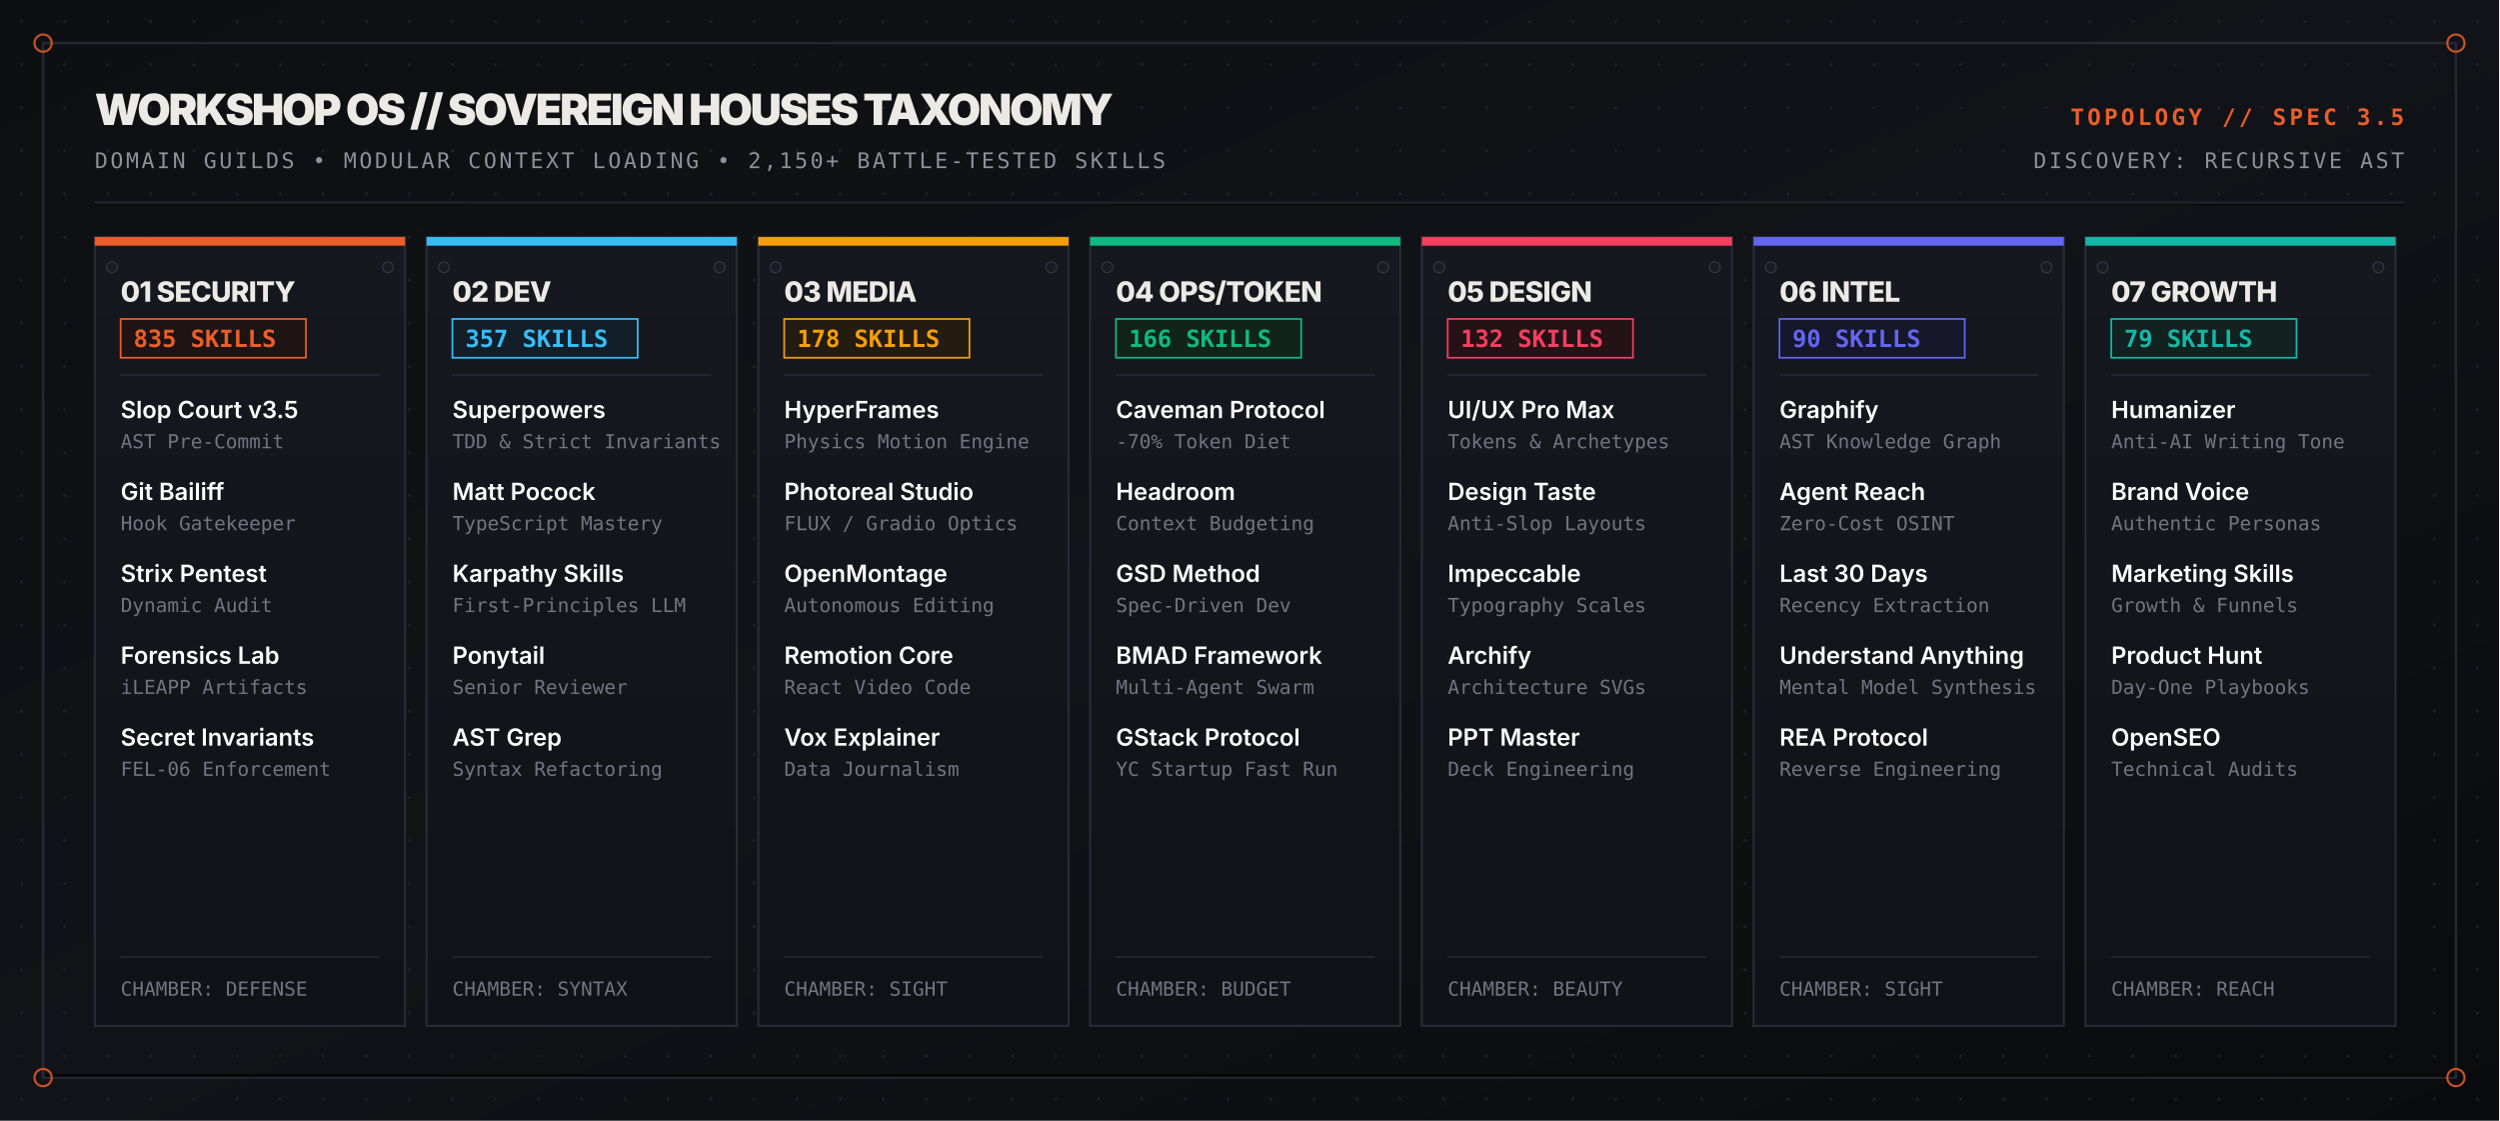
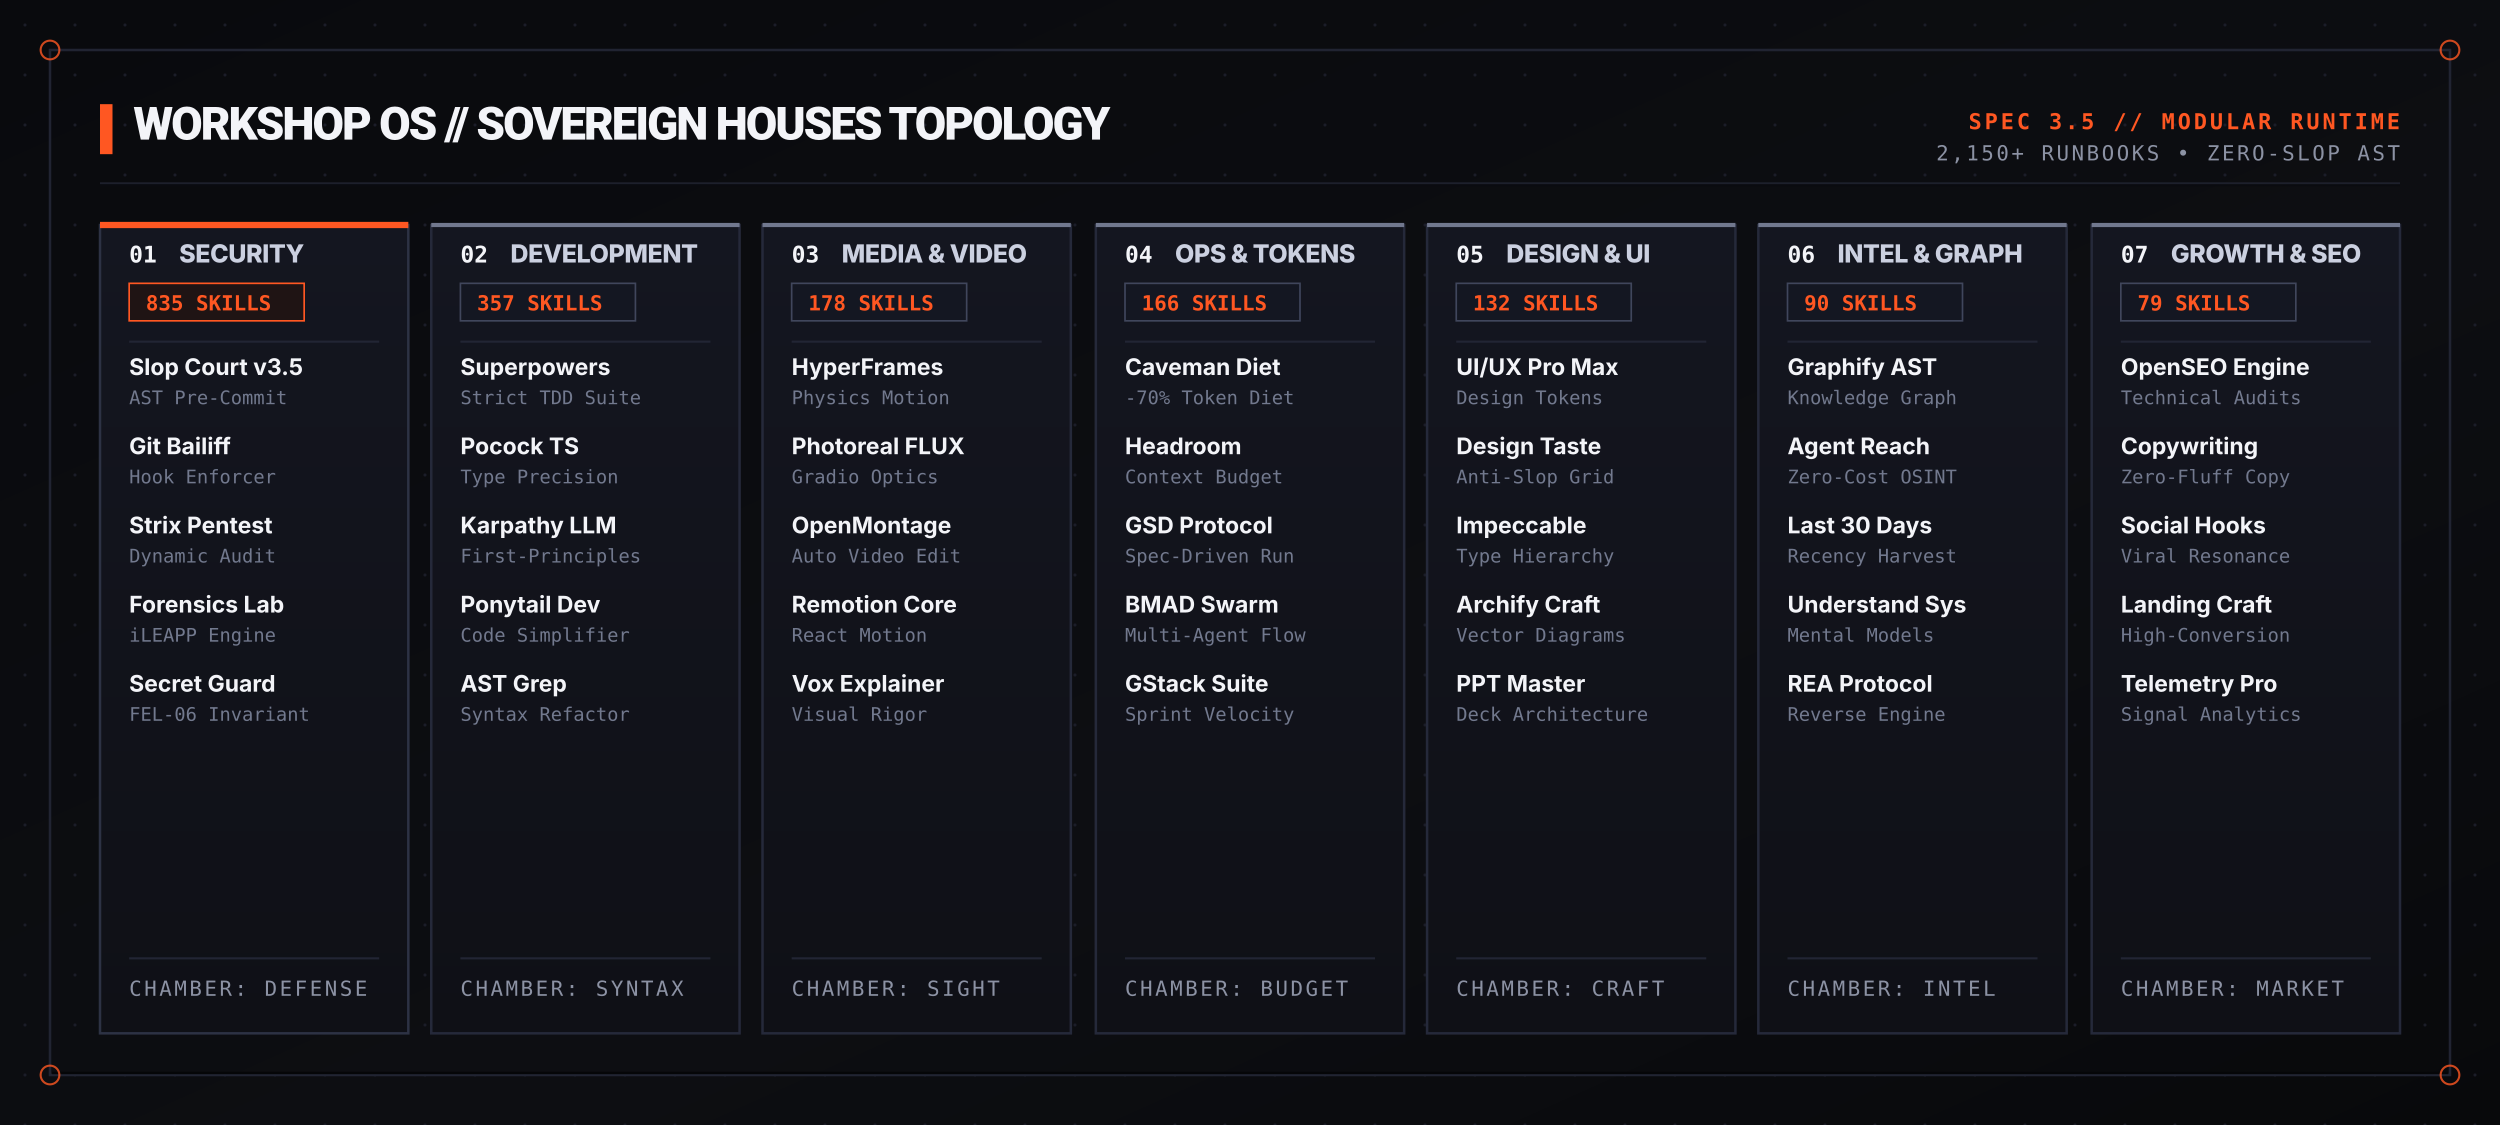
- <svg xmlns="http://www.w3.org/2000/svg" viewBox="0 0 1160 520" width="100%" height="100%">
+ <svg xmlns="http://www.w3.org/2000/svg" viewBox="0 0 1200 540" width="100%" height="100%">
  <defs>
-     <linearGradient id="houseGround" x1="0%" y1="0%" x2="100%" y2="100%">
-       <stop offset="0%" stop-color="#0e0f12" />
-       <stop offset="50%" stop-color="#121318" />
-       <stop offset="100%" stop-color="#0a0b0d" />
+     <linearGradient id="groundGrad" x1="0%" y1="0%" x2="100%" y2="100%">
+       <stop offset="0%" stop-color="#090a0d" />
+       <stop offset="60%" stop-color="#0d0e12" />
+       <stop offset="100%" stop-color="#08090b" />
+     </linearGradient>
+     <linearGradient id="cardGrad" x1="0%" y1="0%" x2="0%" y2="100%">
+       <stop offset="0%" stop-color="#141620" />
+       <stop offset="100%" stop-color="#0f1016" />
    </linearGradient>
    <linearGradient id="bevelLight" x1="0%" y1="0%" x2="100%" y2="0%">
-       <stop offset="0%" stop-color="#2a2d3a" />
-       <stop offset="50%" stop-color="#404456" />
-       <stop offset="100%" stop-color="#2a2d3a" />
+       <stop offset="0%" stop-color="#232736" />
+       <stop offset="50%" stop-color="#383e54" />
+       <stop offset="100%" stop-color="#232736" />
    </linearGradient>
-     <linearGradient id="moduleBg" x1="0%" y1="0%" x2="0%" y2="100%">
-       <stop offset="0%" stop-color="#161820" />
-       <stop offset="100%" stop-color="#111217" />
-     </linearGradient>
-     <pattern id="archGrid" width="20" height="20" patternUnits="userSpaceOnUse">
-       <circle cx="10" cy="10" r="0.7" fill="#1e2029" />
+     <pattern id="dotGrid" width="24" height="24" patternUnits="userSpaceOnUse">
+       <circle cx="12" cy="12" r="0.75" fill="#1b1d28" />
    </pattern>
  </defs>
  <style>
-     .house-head { font-family: -apple-system, BlinkMacSystemFont, "Segoe UI", "Helvetica Neue", sans-serif; font-weight: 900; font-size: 20px; letter-spacing: -1px; fill: #eceae4; text-transform: uppercase; }
-     .house-mono { font-family: "SF Mono", "JetBrains Mono", Consolas, monospace; font-size: 10px; letter-spacing: 1.2px; fill: #8e919a; }
-     .house-mono-bold { font-family: "SF Mono", "JetBrains Mono", Consolas, monospace; font-size: 10.5px; font-weight: 700; letter-spacing: 1.5px; }
-     .card-title { font-family: -apple-system, BlinkMacSystemFont, "Segoe UI", "Helvetica Neue", sans-serif; font-weight: 800; font-size: 13px; fill: #eceae4; text-transform: uppercase; letter-spacing: -0.3px; }
-     .card-stat { font-family: "SF Mono", "JetBrains Mono", monospace; font-size: 11px; font-weight: 700; }
-     .card-item { font-family: -apple-system, BlinkMacSystemFont, "Segoe UI", "Helvetica Neue", sans-serif; font-weight: 600; font-size: 11px; fill: #ffffff; }
-     .card-sub { font-family: "SF Mono", "JetBrains Mono", monospace; font-size: 9px; fill: #727580; }
+     .head-title { font-family: -apple-system, BlinkMacSystemFont, "Segoe UI", Roboto, "Helvetica Neue", sans-serif; font-weight: 900; font-size: 22px; letter-spacing: -1px; fill: #f3f4f8; }
+     .mono-meta { font-family: "JetBrains Mono", "SF Mono", Consolas, monospace; font-size: 10px; letter-spacing: 1.2px; fill: #8c92a4; }
+     .mono-bold { font-family: "JetBrains Mono", "SF Mono", Consolas, monospace; font-size: 10.5px; font-weight: 700; letter-spacing: 1.4px; }
+     .house-num { font-family: "JetBrains Mono", "SF Mono", monospace; font-size: 11px; font-weight: 800; fill: #f3f4f8; }
+     .house-name { font-family: -apple-system, BlinkMacSystemFont, "Segoe UI", sans-serif; font-weight: 800; font-size: 12px; fill: #cbd0e0; letter-spacing: -0.2px; }
+     .house-stat { font-family: "JetBrains Mono", monospace; font-size: 10px; font-weight: 700; fill: #ff5722; }
+     .item-title { font-family: -apple-system, BlinkMacSystemFont, "Segoe UI", sans-serif; font-weight: 700; font-size: 11px; fill: #f3f4f8; }
+     .item-desc { font-family: "JetBrains Mono", "SF Mono", monospace; font-size: 9px; fill: #72798e; }
  </style>
-   <rect width="1160" height="520" fill="url(#houseGround)" />
-   <rect width="1160" height="520" fill="url(#archGrid)" />
-   <rect x="20" y="20" width="1120" height="480" fill="none" stroke="#252732" stroke-width="1.2" />
-   <line x1="21" y1="21" x2="1139" y2="21" stroke="url(#bevelLight)" stroke-width="1" />
-   <line x1="21" y1="499" x2="1139" y2="499" stroke="#050608" stroke-width="1.2" />
-   <g stroke="#eb5e28" stroke-width="1" opacity="0.85">
-     <circle cx="20" cy="20" r="4" fill="none" />
-     <circle cx="1140" cy="20" r="4" fill="none" />
-     <circle cx="20" cy="500" r="4" fill="none" />
-     <circle cx="1140" cy="500" r="4" fill="none" />
-   </g>
-   <text x="44" y="58" class="house-head">WORKSHOP OS // SOVEREIGN HOUSES TAXONOMY</text>
-   <text x="44" y="78" class="house-mono">DOMAIN GUILDS • MODULAR CONTEXT LOADING • 2,150+ BATTLE-TESTED SKILLS</text>
-   <text x="1116" y="58" text-anchor="end" class="house-mono-bold" fill="#eb5e28">TOPOLOGY // SPEC 3.5</text>
-   <text x="1116" y="78" text-anchor="end" class="house-mono" fill="#10b981">DISCOVERY: RECURSIVE AST</text>
-   <line x1="44" y1="94" x2="1116" y2="94" stroke="#222530" stroke-width="1" />
-   <line x1="44" y1="95" x2="1116" y2="95" stroke="#0d0e12" stroke-width="1" />
-   <g transform="translate(44, 110)">
-     <rect width="144" height="366" fill="url(#moduleBg)" stroke="#282a36" stroke-width="1" />
-     <line x1="1" y1="1" x2="143" y2="1" stroke="url(#bevelLight)" stroke-width="0.8" />
-     <rect width="144" height="4" fill="#eb5e28" />
-     <circle cx="8" cy="14" r="2.5" fill="#1a1c24" stroke="#363948" stroke-width="0.5" />
-     <circle cx="136" cy="14" r="2.5" fill="#1a1c24" stroke="#363948" stroke-width="0.5" />
-     <text x="12" y="30" class="card-title">01 SECURITY</text>
-     <rect x="12" y="38" width="86" height="18" fill="#1e1414" stroke="#eb5e28" stroke-width="0.8" />
-     <text x="18" y="51" class="card-stat" fill="#eb5e28">835 SKILLS</text>
-     <line x1="12" y1="64" x2="132" y2="64" stroke="#222530" stroke-width="1" />
-     <text x="12" y="84" class="card-item">Slop Court v3.5</text>
-     <text x="12" y="98" class="card-sub">AST Pre-Commit</text>
-     <text x="12" y="122" class="card-item">Git Bailiff</text>
-     <text x="12" y="136" class="card-sub">Hook Gatekeeper</text>
-     <text x="12" y="160" class="card-item">Strix Pentest</text>
-     <text x="12" y="174" class="card-sub">Dynamic Audit</text>
-     <text x="12" y="198" class="card-item">Forensics Lab</text>
-     <text x="12" y="212" class="card-sub">iLEAPP Artifacts</text>
-     <text x="12" y="236" class="card-item">Secret Invariants</text>
-     <text x="12" y="250" class="card-sub">FEL-06 Enforcement</text>
-     <line x1="12" y1="334" x2="132" y2="334" stroke="#222530" />
-     <text x="12" y="352" class="card-sub" fill="#eb5e28">CHAMBER: DEFENSE</text>
-   </g>
-   <g transform="translate(198, 110)">
-     <rect width="144" height="366" fill="url(#moduleBg)" stroke="#282a36" stroke-width="1" />
-     <line x1="1" y1="1" x2="143" y2="1" stroke="url(#bevelLight)" stroke-width="0.8" />
-     <rect width="144" height="4" fill="#38bdf8" />
-     <circle cx="8" cy="14" r="2.5" fill="#1a1c24" stroke="#363948" stroke-width="0.5" />
-     <circle cx="136" cy="14" r="2.5" fill="#1a1c24" stroke="#363948" stroke-width="0.5" />
-     <text x="12" y="30" class="card-title">02 DEV</text>
-     <rect x="12" y="38" width="86" height="18" fill="#121e28" stroke="#38bdf8" stroke-width="0.8" />
-     <text x="18" y="51" class="card-stat" fill="#38bdf8">357 SKILLS</text>
-     <line x1="12" y1="64" x2="132" y2="64" stroke="#222530" stroke-width="1" />
-     <text x="12" y="84" class="card-item">Superpowers</text>
-     <text x="12" y="98" class="card-sub">TDD &amp; Strict Invariants</text>
-     <text x="12" y="122" class="card-item">Matt Pocock</text>
-     <text x="12" y="136" class="card-sub">TypeScript Mastery</text>
-     <text x="12" y="160" class="card-item">Karpathy Skills</text>
-     <text x="12" y="174" class="card-sub">First-Principles LLM</text>
-     <text x="12" y="198" class="card-item">Ponytail</text>
-     <text x="12" y="212" class="card-sub">Senior Reviewer</text>
-     <text x="12" y="236" class="card-item">AST Grep</text>
-     <text x="12" y="250" class="card-sub">Syntax Refactoring</text>
-     <line x1="12" y1="334" x2="132" y2="334" stroke="#222530" />
-     <text x="12" y="352" class="card-sub" fill="#38bdf8">CHAMBER: SYNTAX</text>
-   </g>
-   <g transform="translate(352, 110)">
-     <rect width="144" height="366" fill="url(#moduleBg)" stroke="#282a36" stroke-width="1" />
-     <line x1="1" y1="1" x2="143" y2="1" stroke="url(#bevelLight)" stroke-width="0.8" />
-     <rect width="144" height="4" fill="#f59e0b" />
-     <circle cx="8" cy="14" r="2.5" fill="#1a1c24" stroke="#363948" stroke-width="0.5" />
-     <circle cx="136" cy="14" r="2.5" fill="#1a1c24" stroke="#363948" stroke-width="0.5" />
-     <text x="12" y="30" class="card-title">03 MEDIA</text>
-     <rect x="12" y="38" width="86" height="18" fill="#241c10" stroke="#f59e0b" stroke-width="0.8" />
-     <text x="18" y="51" class="card-stat" fill="#f59e0b">178 SKILLS</text>
-     <line x1="12" y1="64" x2="132" y2="64" stroke="#222530" stroke-width="1" />
-     <text x="12" y="84" class="card-item">HyperFrames</text>
-     <text x="12" y="98" class="card-sub">Physics Motion Engine</text>
-     <text x="12" y="122" class="card-item">Photoreal Studio</text>
-     <text x="12" y="136" class="card-sub">FLUX / Gradio Optics</text>
-     <text x="12" y="160" class="card-item">OpenMontage</text>
-     <text x="12" y="174" class="card-sub">Autonomous Editing</text>
-     <text x="12" y="198" class="card-item">Remotion Core</text>
-     <text x="12" y="212" class="card-sub">React Video Code</text>
-     <text x="12" y="236" class="card-item">Vox Explainer</text>
-     <text x="12" y="250" class="card-sub">Data Journalism</text>
-     <line x1="12" y1="334" x2="132" y2="334" stroke="#222530" />
-     <text x="12" y="352" class="card-sub" fill="#f59e0b">CHAMBER: SIGHT</text>
-   </g>
-   <g transform="translate(506, 110)">
-     <rect width="144" height="366" fill="url(#moduleBg)" stroke="#282a36" stroke-width="1" />
-     <line x1="1" y1="1" x2="143" y2="1" stroke="url(#bevelLight)" stroke-width="0.8" />
-     <rect width="144" height="4" fill="#10b981" />
-     <circle cx="8" cy="14" r="2.5" fill="#1a1c24" stroke="#363948" stroke-width="0.5" />
-     <circle cx="136" cy="14" r="2.5" fill="#1a1c24" stroke="#363948" stroke-width="0.5" />
-     <text x="12" y="30" class="card-title">04 OPS/TOKEN</text>
-     <rect x="12" y="38" width="86" height="18" fill="#10241b" stroke="#10b981" stroke-width="0.8" />
-     <text x="18" y="51" class="card-stat" fill="#10b981">166 SKILLS</text>
-     <line x1="12" y1="64" x2="132" y2="64" stroke="#222530" stroke-width="1" />
-     <text x="12" y="84" class="card-item">Caveman Protocol</text>
-     <text x="12" y="98" class="card-sub">-70% Token Diet</text>
-     <text x="12" y="122" class="card-item">Headroom</text>
-     <text x="12" y="136" class="card-sub">Context Budgeting</text>
-     <text x="12" y="160" class="card-item">GSD Method</text>
-     <text x="12" y="174" class="card-sub">Spec-Driven Dev</text>
-     <text x="12" y="198" class="card-item">BMAD Framework</text>
-     <text x="12" y="212" class="card-sub">Multi-Agent Swarm</text>
-     <text x="12" y="236" class="card-item">GStack Protocol</text>
-     <text x="12" y="250" class="card-sub">YC Startup Fast Run</text>
-     <line x1="12" y1="334" x2="132" y2="334" stroke="#222530" />
-     <text x="12" y="352" class="card-sub" fill="#10b981">CHAMBER: BUDGET</text>
-   </g>
-   <g transform="translate(660, 110)">
-     <rect width="144" height="366" fill="url(#moduleBg)" stroke="#282a36" stroke-width="1" />
-     <line x1="1" y1="1" x2="143" y2="1" stroke="url(#bevelLight)" stroke-width="0.8" />
-     <rect width="144" height="4" fill="#f43f5e" />
-     <circle cx="8" cy="14" r="2.5" fill="#1a1c24" stroke="#363948" stroke-width="0.5" />
-     <circle cx="136" cy="14" r="2.5" fill="#1a1c24" stroke="#363948" stroke-width="0.5" />
-     <text x="12" y="30" class="card-title">05 DESIGN</text>
-     <rect x="12" y="38" width="86" height="18" fill="#241217" stroke="#f43f5e" stroke-width="0.8" />
-     <text x="18" y="51" class="card-stat" fill="#f43f5e">132 SKILLS</text>
-     <line x1="12" y1="64" x2="132" y2="64" stroke="#222530" stroke-width="1" />
-     <text x="12" y="84" class="card-item">UI/UX Pro Max</text>
-     <text x="12" y="98" class="card-sub">Tokens &amp; Archetypes</text>
-     <text x="12" y="122" class="card-item">Design Taste</text>
-     <text x="12" y="136" class="card-sub">Anti-Slop Layouts</text>
-     <text x="12" y="160" class="card-item">Impeccable</text>
-     <text x="12" y="174" class="card-sub">Typography Scales</text>
-     <text x="12" y="198" class="card-item">Archify</text>
-     <text x="12" y="212" class="card-sub">Architecture SVGs</text>
-     <text x="12" y="236" class="card-item">PPT Master</text>
-     <text x="12" y="250" class="card-sub">Deck Engineering</text>
-     <line x1="12" y1="334" x2="132" y2="334" stroke="#222530" />
-     <text x="12" y="352" class="card-sub" fill="#f43f5e">CHAMBER: BEAUTY</text>
-   </g>
-   <g transform="translate(814, 110)">
-     <rect width="144" height="366" fill="url(#moduleBg)" stroke="#282a36" stroke-width="1" />
-     <line x1="1" y1="1" x2="143" y2="1" stroke="url(#bevelLight)" stroke-width="0.8" />
-     <rect width="144" height="4" fill="#6366f1" />
-     <circle cx="8" cy="14" r="2.5" fill="#1a1c24" stroke="#363948" stroke-width="0.5" />
-     <circle cx="136" cy="14" r="2.5" fill="#1a1c24" stroke="#363948" stroke-width="0.5" />
-     <text x="12" y="30" class="card-title">06 INTEL</text>
-     <rect x="12" y="38" width="86" height="18" fill="#16172a" stroke="#6366f1" stroke-width="0.8" />
-     <text x="18" y="51" class="card-stat" fill="#6366f1">90 SKILLS</text>
-     <line x1="12" y1="64" x2="132" y2="64" stroke="#222530" stroke-width="1" />
-     <text x="12" y="84" class="card-item">Graphify</text>
-     <text x="12" y="98" class="card-sub">AST Knowledge Graph</text>
-     <text x="12" y="122" class="card-item">Agent Reach</text>
-     <text x="12" y="136" class="card-sub">Zero-Cost OSINT</text>
-     <text x="12" y="160" class="card-item">Last 30 Days</text>
-     <text x="12" y="174" class="card-sub">Recency Extraction</text>
-     <text x="12" y="198" class="card-item">Understand Anything</text>
-     <text x="12" y="212" class="card-sub">Mental Model Synthesis</text>
-     <text x="12" y="236" class="card-item">REA Protocol</text>
-     <text x="12" y="250" class="card-sub">Reverse Engineering</text>
-     <line x1="12" y1="334" x2="132" y2="334" stroke="#222530" />
-     <text x="12" y="352" class="card-sub" fill="#6366f1">CHAMBER: SIGHT</text>
-   </g>
-   <g transform="translate(968, 110)">
-     <rect width="144" height="366" fill="url(#moduleBg)" stroke="#282a36" stroke-width="1" />
-     <line x1="1" y1="1" x2="143" y2="1" stroke="url(#bevelLight)" stroke-width="0.8" />
-     <rect width="144" height="4" fill="#14b8a6" />
-     <circle cx="8" cy="14" r="2.5" fill="#1a1c24" stroke="#363948" stroke-width="0.5" />
-     <circle cx="136" cy="14" r="2.5" fill="#1a1c24" stroke="#363948" stroke-width="0.5" />
-     <text x="12" y="30" class="card-title">07 GROWTH</text>
-     <rect x="12" y="38" width="86" height="18" fill="#112220" stroke="#14b8a6" stroke-width="0.8" />
-     <text x="18" y="51" class="card-stat" fill="#14b8a6">79 SKILLS</text>
-     <line x1="12" y1="64" x2="132" y2="64" stroke="#222530" stroke-width="1" />
-     <text x="12" y="84" class="card-item">Humanizer</text>
-     <text x="12" y="98" class="card-sub">Anti-AI Writing Tone</text>
-     <text x="12" y="122" class="card-item">Brand Voice</text>
-     <text x="12" y="136" class="card-sub">Authentic Personas</text>
-     <text x="12" y="160" class="card-item">Marketing Skills</text>
-     <text x="12" y="174" class="card-sub">Growth &amp; Funnels</text>
-     <text x="12" y="198" class="card-item">Product Hunt</text>
-     <text x="12" y="212" class="card-sub">Day-One Playbooks</text>
-     <text x="12" y="236" class="card-item">OpenSEO</text>
-     <text x="12" y="250" class="card-sub">Technical Audits</text>
-     <line x1="12" y1="334" x2="132" y2="334" stroke="#222530" />
-     <text x="12" y="352" class="card-sub" fill="#14b8a6">CHAMBER: REACH</text>
+   <rect width="1200" height="540" fill="url(#groundGrad)" />
+   <rect width="1200" height="540" fill="url(#dotGrid)" />
+   <rect x="24" y="24" width="1152" height="492" fill="none" stroke="#212432" stroke-width="1.2" />
+   <line x1="25" y1="25" x2="1175" y2="25" stroke="url(#bevelLight)" stroke-width="1" />
+   <line x1="25" y1="515" x2="1175" y2="515" stroke="#050608" stroke-width="1.2" />
+   <g stroke="#ff5722" stroke-width="1" opacity="0.8">
+     <circle cx="24" cy="24" r="4.5" fill="none" />
+     <circle cx="1176" cy="24" r="4.5" fill="none" />
+     <circle cx="24" cy="516" r="4.5" fill="none" />
+     <circle cx="1176" cy="516" r="4.5" fill="none" />
+   </g>
+   <g transform="translate(48, 50)">
+     <rect width="6" height="24" fill="#ff5722" />
+     <text x="16" y="17" class="head-title">WORKSHOP OS // SOVEREIGN HOUSES TOPOLOGY</text>
+     <text x="1104" y="12" text-anchor="end" class="mono-bold" fill="#ff5722">SPEC 3.5 // MODULAR RUNTIME</text>
+     <text x="1104" y="27" text-anchor="end" class="mono-meta" fill="#8c92a4">2,150+ RUNBOOKS • ZERO-SLOP AST</text>
+   </g>
+   <line x1="48" y1="88" x2="1152" y2="88" stroke="#1d202c" stroke-width="1" />
+   <line x1="48" y1="89" x2="1152" y2="89" stroke="#0a0b10" stroke-width="1" />
+   <g transform="translate(48, 108)">
+     <rect width="148" height="388" fill="url(#cardGrad)" stroke="#2d3244" stroke-width="1.2" />
+     <line x1="0" y1="0" x2="148" y2="0" stroke="#ff5722" stroke-width="3" />
+     <g transform="translate(14, 18)">
+       <text x="0" y="0" class="house-num">01</text>
+       <text x="24" y="0" class="house-name">SECURITY</text>
+       <rect x="0" y="10" width="84" height="18" fill="#1f1414" stroke="#ff5722" stroke-width="0.8" />
+       <text x="8" y="23" class="house-stat" fill="#ff5722">835 SKILLS</text>
+       <line x1="0" y1="38" x2="120" y2="38" stroke="#222534" />
+       <g transform="translate(0, 54)">
+         <text x="0" y="0" class="item-title">Slop Court v3.5</text>
+         <text x="0" y="14" class="item-desc">AST Pre-Commit</text>
+         <text x="0" y="38" class="item-title">Git Bailiff</text>
+         <text x="0" y="52" class="item-desc">Hook Enforcer</text>
+         <text x="0" y="76" class="item-title">Strix Pentest</text>
+         <text x="0" y="90" class="item-desc">Dynamic Audit</text>
+         <text x="0" y="114" class="item-title">Forensics Lab</text>
+         <text x="0" y="128" class="item-desc">iLEAPP Engine</text>
+         <text x="0" y="152" class="item-title">Secret Guard</text>
+         <text x="0" y="166" class="item-desc">FEL-06 Invariant</text>
+       </g>
+       <line x1="0" y1="334" x2="120" y2="334" stroke="#222534" />
+       <text x="0" y="352" class="mono-meta" fill="#ff5722">CHAMBER: DEFENSE</text>
+     </g>
+   </g>
+   <g transform="translate(207, 108)">
+     <rect width="148" height="388" fill="url(#cardGrad)" stroke="#25293a" stroke-width="1.2" />
+     <line x1="0" y1="0" x2="148" y2="0" stroke="#71788e" stroke-width="2" />
+     <g transform="translate(14, 18)">
+       <text x="0" y="0" class="house-num">02</text>
+       <text x="24" y="0" class="house-name">DEVELOPMENT</text>
+       <rect x="0" y="10" width="84" height="18" fill="#141722" stroke="#40465c" stroke-width="0.8" />
+       <text x="8" y="23" class="house-stat" fill="#cbd0e0">357 SKILLS</text>
+       <line x1="0" y1="38" x2="120" y2="38" stroke="#222534" />
+       <g transform="translate(0, 54)">
+         <text x="0" y="0" class="item-title">Superpowers</text>
+         <text x="0" y="14" class="item-desc">Strict TDD Suite</text>
+         <text x="0" y="38" class="item-title">Pocock TS</text>
+         <text x="0" y="52" class="item-desc">Type Precision</text>
+         <text x="0" y="76" class="item-title">Karpathy LLM</text>
+         <text x="0" y="90" class="item-desc">First-Principles</text>
+         <text x="0" y="114" class="item-title">Ponytail Dev</text>
+         <text x="0" y="128" class="item-desc">Code Simplifier</text>
+         <text x="0" y="152" class="item-title">AST Grep</text>
+         <text x="0" y="166" class="item-desc">Syntax Refactor</text>
+       </g>
+       <line x1="0" y1="334" x2="120" y2="334" stroke="#222534" />
+       <text x="0" y="352" class="mono-meta" fill="#8c92a4">CHAMBER: SYNTAX</text>
+     </g>
+   </g>
+   <g transform="translate(366, 108)">
+     <rect width="148" height="388" fill="url(#cardGrad)" stroke="#25293a" stroke-width="1.2" />
+     <line x1="0" y1="0" x2="148" y2="0" stroke="#71788e" stroke-width="2" />
+     <g transform="translate(14, 18)">
+       <text x="0" y="0" class="house-num">03</text>
+       <text x="24" y="0" class="house-name">MEDIA &amp; VIDEO</text>
+       <rect x="0" y="10" width="84" height="18" fill="#141722" stroke="#40465c" stroke-width="0.8" />
+       <text x="8" y="23" class="house-stat" fill="#cbd0e0">178 SKILLS</text>
+       <line x1="0" y1="38" x2="120" y2="38" stroke="#222534" />
+       <g transform="translate(0, 54)">
+         <text x="0" y="0" class="item-title">HyperFrames</text>
+         <text x="0" y="14" class="item-desc">Physics Motion</text>
+         <text x="0" y="38" class="item-title">Photoreal FLUX</text>
+         <text x="0" y="52" class="item-desc">Gradio Optics</text>
+         <text x="0" y="76" class="item-title">OpenMontage</text>
+         <text x="0" y="90" class="item-desc">Auto Video Edit</text>
+         <text x="0" y="114" class="item-title">Remotion Core</text>
+         <text x="0" y="128" class="item-desc">React Motion</text>
+         <text x="0" y="152" class="item-title">Vox Explainer</text>
+         <text x="0" y="166" class="item-desc">Visual Rigor</text>
+       </g>
+       <line x1="0" y1="334" x2="120" y2="334" stroke="#222534" />
+       <text x="0" y="352" class="mono-meta" fill="#8c92a4">CHAMBER: SIGHT</text>
+     </g>
+   </g>
+   <g transform="translate(526, 108)">
+     <rect width="148" height="388" fill="url(#cardGrad)" stroke="#25293a" stroke-width="1.2" />
+     <line x1="0" y1="0" x2="148" y2="0" stroke="#71788e" stroke-width="2" />
+     <g transform="translate(14, 18)">
+       <text x="0" y="0" class="house-num">04</text>
+       <text x="24" y="0" class="house-name">OPS &amp; TOKENS</text>
+       <rect x="0" y="10" width="84" height="18" fill="#141722" stroke="#40465c" stroke-width="0.8" />
+       <text x="8" y="23" class="house-stat" fill="#cbd0e0">166 SKILLS</text>
+       <line x1="0" y1="38" x2="120" y2="38" stroke="#222534" />
+       <g transform="translate(0, 54)">
+         <text x="0" y="0" class="item-title">Caveman Diet</text>
+         <text x="0" y="14" class="item-desc">-70% Token Diet</text>
+         <text x="0" y="38" class="item-title">Headroom</text>
+         <text x="0" y="52" class="item-desc">Context Budget</text>
+         <text x="0" y="76" class="item-title">GSD Protocol</text>
+         <text x="0" y="90" class="item-desc">Spec-Driven Run</text>
+         <text x="0" y="114" class="item-title">BMAD Swarm</text>
+         <text x="0" y="128" class="item-desc">Multi-Agent Flow</text>
+         <text x="0" y="152" class="item-title">GStack Suite</text>
+         <text x="0" y="166" class="item-desc">Sprint Velocity</text>
+       </g>
+       <line x1="0" y1="334" x2="120" y2="334" stroke="#222534" />
+       <text x="0" y="352" class="mono-meta" fill="#8c92a4">CHAMBER: BUDGET</text>
+     </g>
+   </g>
+   <g transform="translate(685, 108)">
+     <rect width="148" height="388" fill="url(#cardGrad)" stroke="#25293a" stroke-width="1.2" />
+     <line x1="0" y1="0" x2="148" y2="0" stroke="#71788e" stroke-width="2" />
+     <g transform="translate(14, 18)">
+       <text x="0" y="0" class="house-num">05</text>
+       <text x="24" y="0" class="house-name">DESIGN &amp; UI</text>
+       <rect x="0" y="10" width="84" height="18" fill="#141722" stroke="#40465c" stroke-width="0.8" />
+       <text x="8" y="23" class="house-stat" fill="#cbd0e0">132 SKILLS</text>
+       <line x1="0" y1="38" x2="120" y2="38" stroke="#222534" />
+       <g transform="translate(0, 54)">
+         <text x="0" y="0" class="item-title">UI/UX Pro Max</text>
+         <text x="0" y="14" class="item-desc">Design Tokens</text>
+         <text x="0" y="38" class="item-title">Design Taste</text>
+         <text x="0" y="52" class="item-desc">Anti-Slop Grid</text>
+         <text x="0" y="76" class="item-title">Impeccable</text>
+         <text x="0" y="90" class="item-desc">Type Hierarchy</text>
+         <text x="0" y="114" class="item-title">Archify Craft</text>
+         <text x="0" y="128" class="item-desc">Vector Diagrams</text>
+         <text x="0" y="152" class="item-title">PPT Master</text>
+         <text x="0" y="166" class="item-desc">Deck Architecture</text>
+       </g>
+       <line x1="0" y1="334" x2="120" y2="334" stroke="#222534" />
+       <text x="0" y="352" class="mono-meta" fill="#8c92a4">CHAMBER: CRAFT</text>
+     </g>
+   </g>
+   <g transform="translate(844, 108)">
+     <rect width="148" height="388" fill="url(#cardGrad)" stroke="#25293a" stroke-width="1.2" />
+     <line x1="0" y1="0" x2="148" y2="0" stroke="#71788e" stroke-width="2" />
+     <g transform="translate(14, 18)">
+       <text x="0" y="0" class="house-num">06</text>
+       <text x="24" y="0" class="house-name">INTEL &amp; GRAPH</text>
+       <rect x="0" y="10" width="84" height="18" fill="#141722" stroke="#40465c" stroke-width="0.8" />
+       <text x="8" y="23" class="house-stat" fill="#cbd0e0">90 SKILLS</text>
+       <line x1="0" y1="38" x2="120" y2="38" stroke="#222534" />
+       <g transform="translate(0, 54)">
+         <text x="0" y="0" class="item-title">Graphify AST</text>
+         <text x="0" y="14" class="item-desc">Knowledge Graph</text>
+         <text x="0" y="38" class="item-title">Agent Reach</text>
+         <text x="0" y="52" class="item-desc">Zero-Cost OSINT</text>
+         <text x="0" y="76" class="item-title">Last 30 Days</text>
+         <text x="0" y="90" class="item-desc">Recency Harvest</text>
+         <text x="0" y="114" class="item-title">Understand Sys</text>
+         <text x="0" y="128" class="item-desc">Mental Models</text>
+         <text x="0" y="152" class="item-title">REA Protocol</text>
+         <text x="0" y="166" class="item-desc">Reverse Engine</text>
+       </g>
+       <line x1="0" y1="334" x2="120" y2="334" stroke="#222534" />
+       <text x="0" y="352" class="mono-meta" fill="#8c92a4">CHAMBER: INTEL</text>
+     </g>
+   </g>
+   <g transform="translate(1004, 108)">
+     <rect width="148" height="388" fill="url(#cardGrad)" stroke="#25293a" stroke-width="1.2" />
+     <line x1="0" y1="0" x2="148" y2="0" stroke="#71788e" stroke-width="2" />
+     <g transform="translate(14, 18)">
+       <text x="0" y="0" class="house-num">07</text>
+       <text x="24" y="0" class="house-name">GROWTH &amp; SEO</text>
+       <rect x="0" y="10" width="84" height="18" fill="#141722" stroke="#40465c" stroke-width="0.8" />
+       <text x="8" y="23" class="house-stat" fill="#cbd0e0">79 SKILLS</text>
+       <line x1="0" y1="38" x2="120" y2="38" stroke="#222534" />
+       <g transform="translate(0, 54)">
+         <text x="0" y="0" class="item-title">OpenSEO Engine</text>
+         <text x="0" y="14" class="item-desc">Technical Audits</text>
+         <text x="0" y="38" class="item-title">Copywriting</text>
+         <text x="0" y="52" class="item-desc">Zero-Fluff Copy</text>
+         <text x="0" y="76" class="item-title">Social Hooks</text>
+         <text x="0" y="90" class="item-desc">Viral Resonance</text>
+         <text x="0" y="114" class="item-title">Landing Craft</text>
+         <text x="0" y="128" class="item-desc">High-Conversion</text>
+         <text x="0" y="152" class="item-title">Telemetry Pro</text>
+         <text x="0" y="166" class="item-desc">Signal Analytics</text>
+       </g>
+       <line x1="0" y1="334" x2="120" y2="334" stroke="#222534" />
+       <text x="0" y="352" class="mono-meta" fill="#8c92a4">CHAMBER: MARKET</text>
+     </g>
  </g>
</svg>
